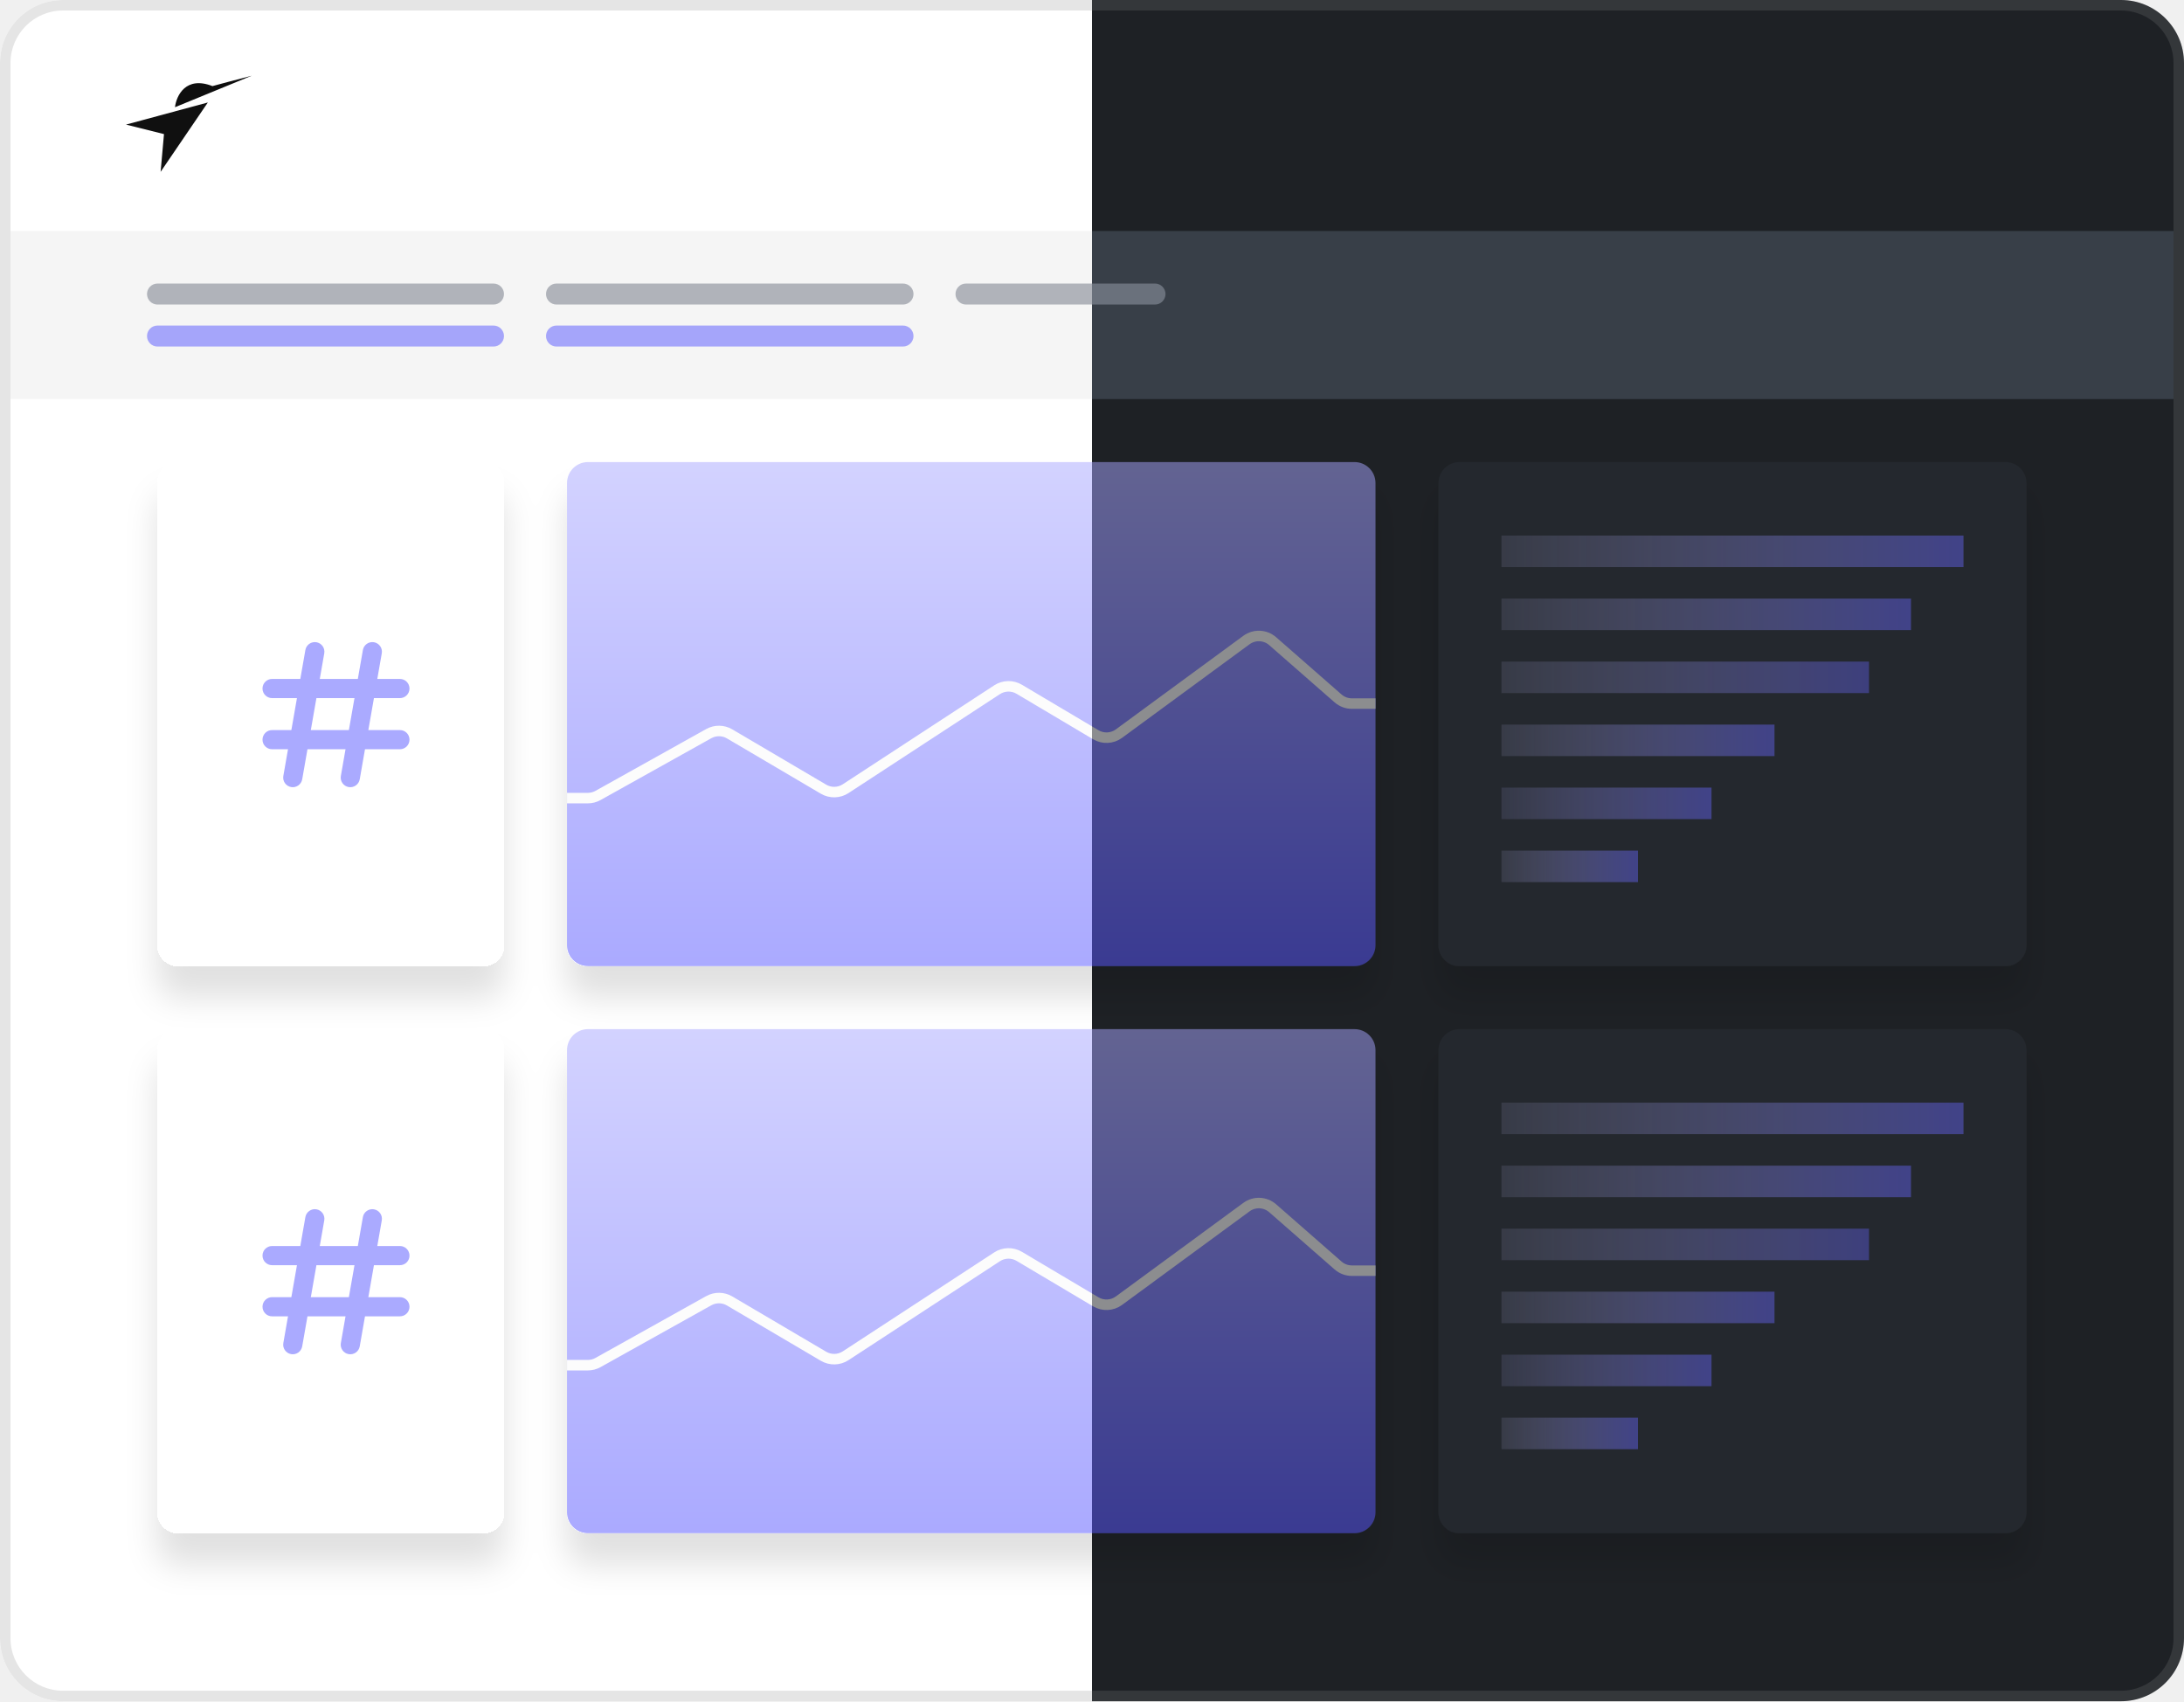
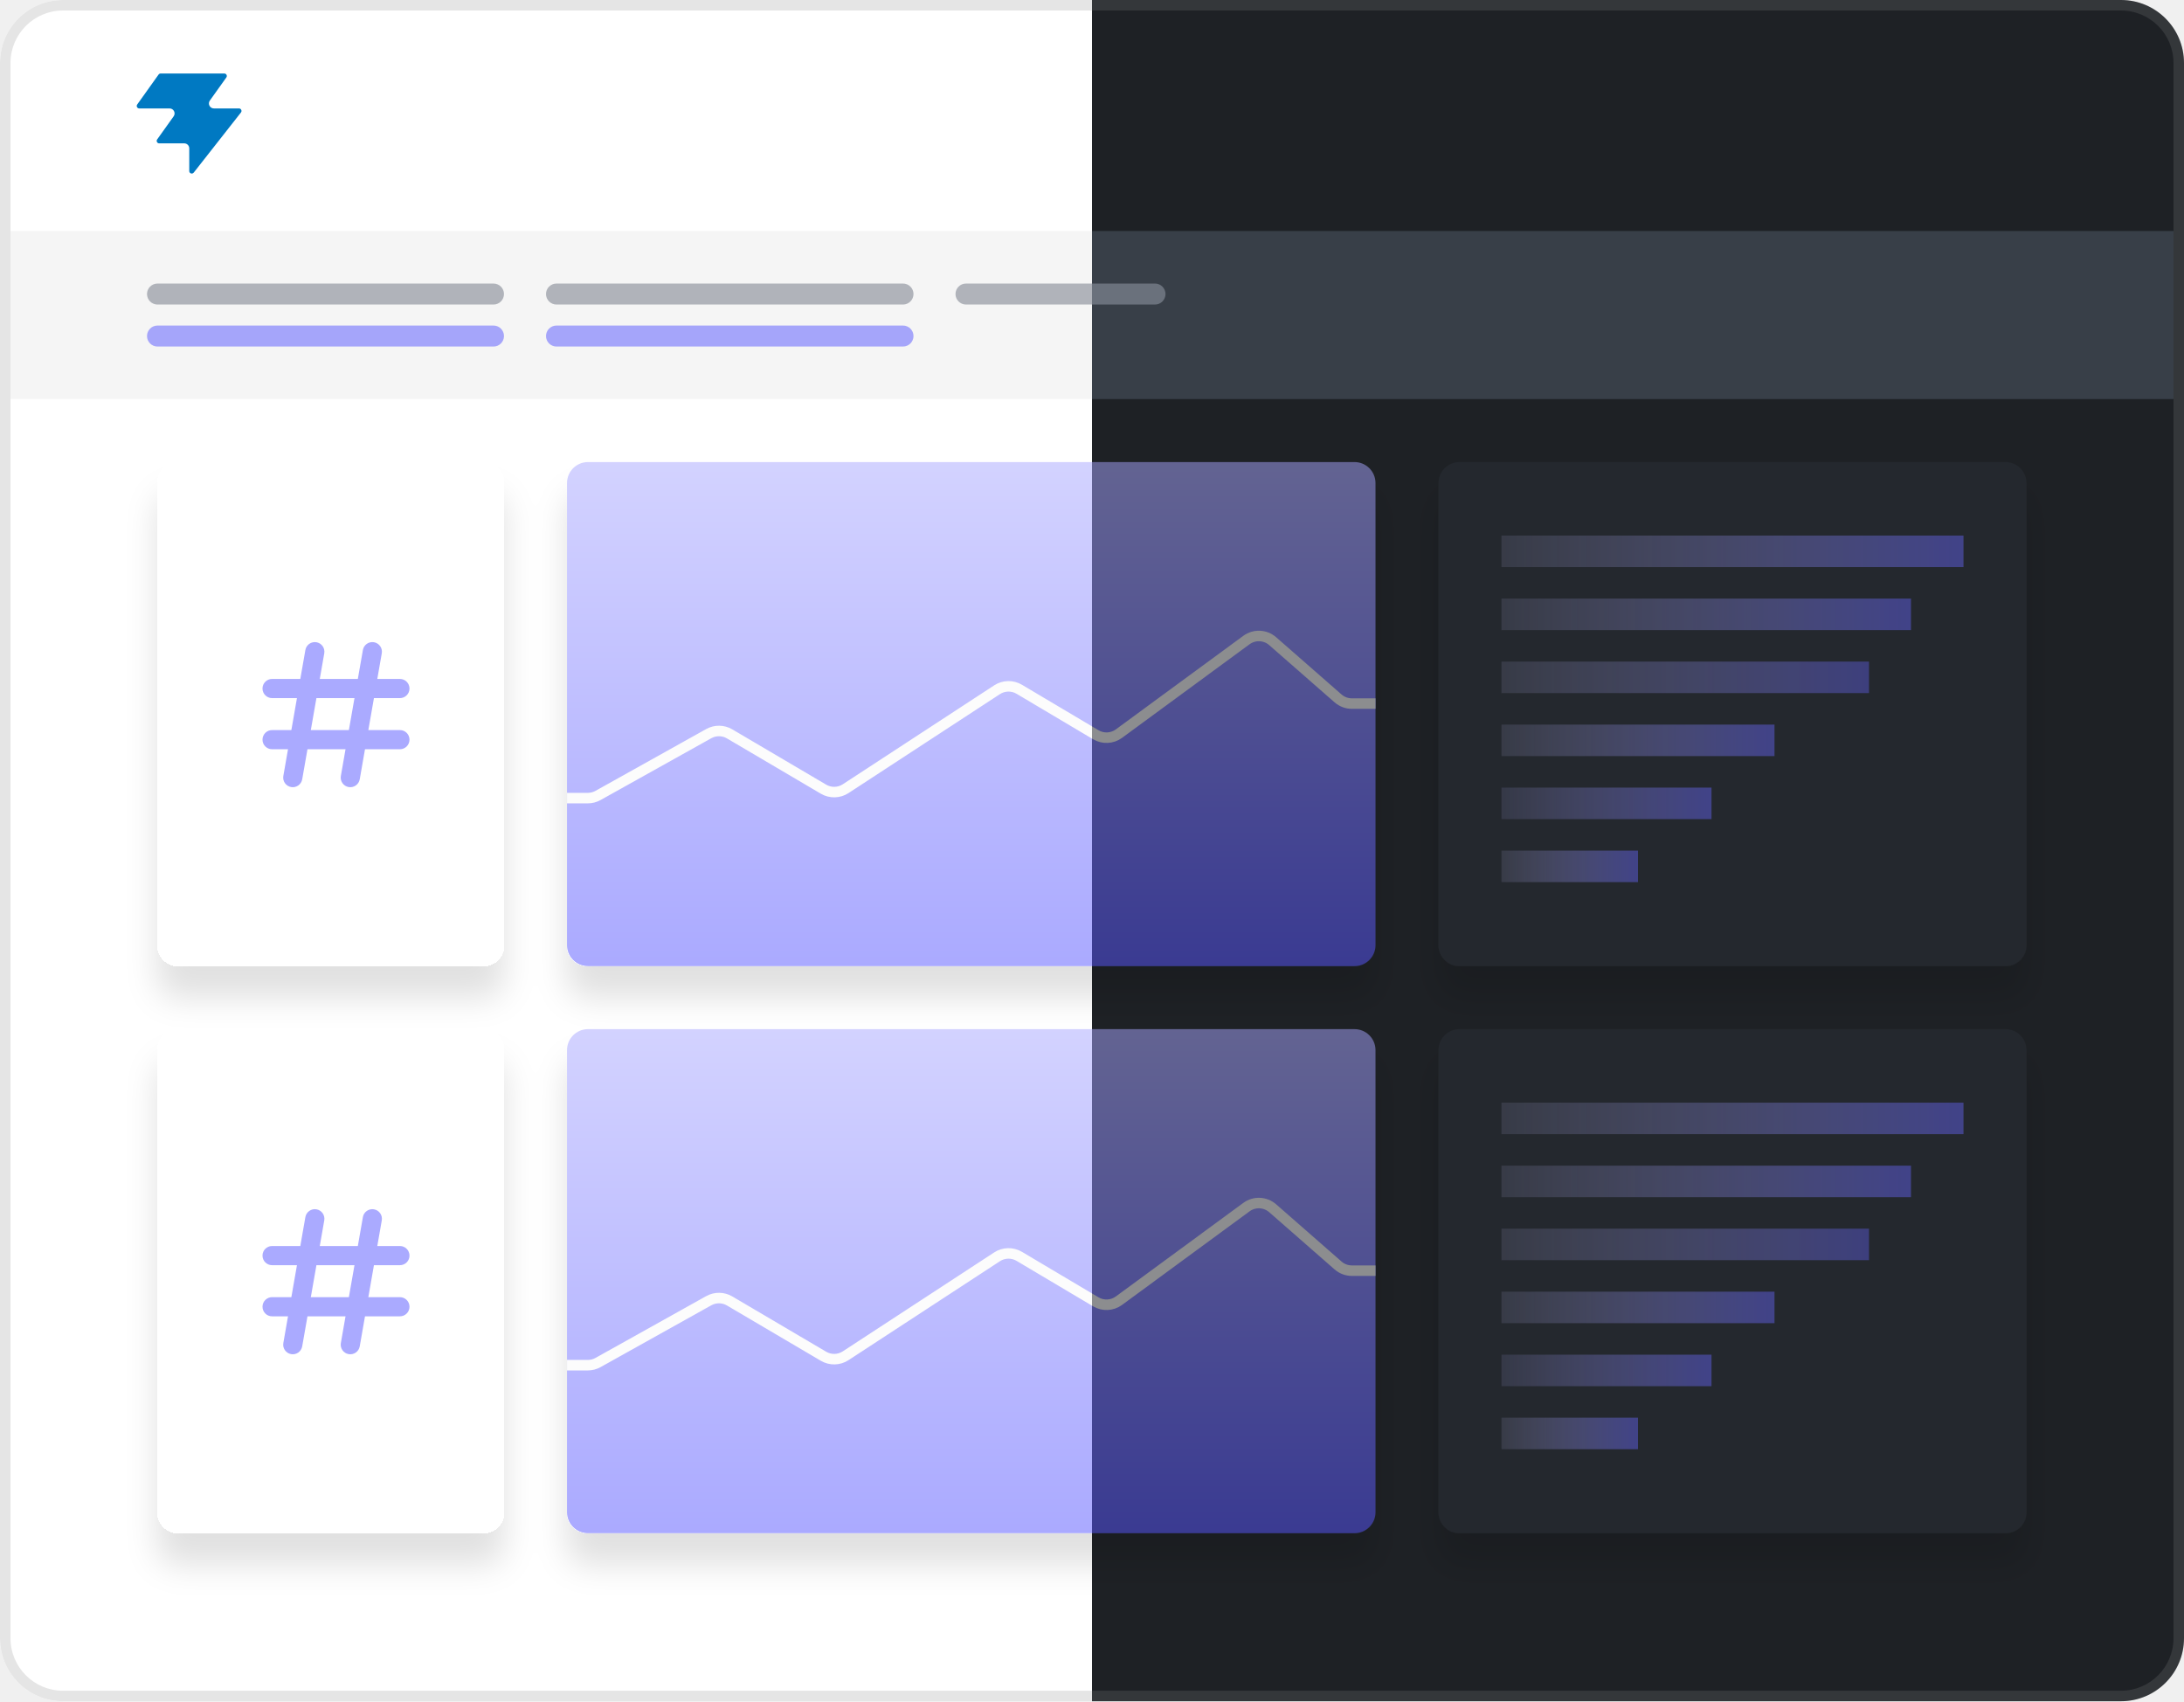
<svg xmlns="http://www.w3.org/2000/svg" width="208" height="162" viewBox="0 0 208 162" fill="none">
  <mask id="path-2-inside-1_5781_37445" fill="white">
    <path d="M0 6C0 2.686 2.686 0 6 0H104V162H6C2.686 162 0 159.314 0 156V6Z" />
  </mask>
  <path d="M0 6C0 2.686 2.686 0 6 0H104V162H6C2.686 162 0 159.314 0 156V6Z" fill="white" />
  <path d="M-1 6C-1 2.134 2.134 -1 6 -1H104V1H6C3.239 1 1 3.239 1 6H-1ZM104 163H6C2.134 163 -1 159.866 -1 156H1C1 158.761 3.239 161 6 161H104V163ZM6 163C2.134 163 -1 159.866 -1 156V6C-1 2.134 2.134 -1 6 -1V1C3.239 1 1 3.239 1 6V156C1 158.761 3.239 161 6 161V163ZM104 0V162V0Z" fill="#E5E5E5" mask="url(#path-2-inside-1_5781_37445)" />
  <mask id="mask0_5781_37445" style="mask-type:alpha" maskUnits="userSpaceOnUse" x="0" y="0" width="104" height="162">
    <path d="M0 6C0 2.686 2.686 0 6 0H104V162H6C2.686 162 0 159.314 0 156V6Z" fill="#D9D9D9" />
  </mask>
  <g mask="url(#mask0_5781_37445)">
-     <g transform="translate(12 7.2) scale(0.0238)">
-       <path d="M196 126.484L503 0.484C456.167 12.651 359.2 37.984 346 41.984C238.8 -0.016 201.333 80.817 196 126.484Z" fill="#0E0E0E" />
-       <path d="M327.5 107.484L138.5 384.984L152 233.984L0 195.984L327.5 107.484Z" fill="#101010" />
+     <g transform="translate(13 7) scale(0.21)">
+       <path d="M25.946 44.938c-.664.845-2.021.375-2.021-.698V33.937a2.26 2.26 0 0 0-2.262-2.262H10.287c-.92 0-1.456-1.04-.92-1.788l7.48-10.471c1.07-1.497 0-3.578-1.842-3.578H1.237c-.92 0-1.456-1.04-.92-1.788L10.013.474c.214-.297.556-.474.92-.474h28.894c.92 0 1.456 1.04.92 1.788l-7.48 10.471c-1.07 1.498 0 3.579 1.842 3.579h11.377c.943 0 1.473 1.088.89 1.83L25.947 44.94z" fill="#0079C2" />
    </g>
      fill="#5655FF"
    /&gt;
    <rect width="206" height="16" transform="translate(1 22)" fill="#F5F5F5" />
    <path opacity="0.5" d="M14 28C14 27.448 14.448 27 15 27H47C47.552 27 48 27.448 48 28C48 28.552 47.552 29 47 29H15C14.448 29 14 28.552 14 28Z" fill="#6B7280" />
    <path opacity="0.5" d="M52 28C52 27.448 52.448 27 53 27H86C86.552 27 87 27.448 87 28C87 28.552 86.552 29 86 29H53C52.448 29 52 28.552 52 28Z" fill="#6B7280" />
    <path opacity="0.5" d="M91 28C91 27.448 91.448 27 92 27H110C110.552 27 111 27.448 111 28C111 28.552 110.552 29 110 29H92C91.448 29 91 28.552 91 28Z" fill="#6B7280" />
    <path opacity="0.5" d="M14 32C14 31.448 14.448 31 15 31H47C47.552 31 48 31.448 48 32C48 32.552 47.552 33 47 33H15C14.448 33 14 32.552 14 32Z" fill="#5655FF" />
    <path opacity="0.5" d="M52 32C52 31.448 52.448 31 53 31H86C86.552 31 87 31.448 87 32C87 32.552 86.552 33 86 33H53C52.448 33 52 32.552 52 32Z" fill="#5655FF" />
    <g filter="url(#filter0_d_5781_37445)">
      <path d="M15 46C15 44.895 15.895 44 17 44H46C47.105 44 48 44.895 48 46V90C48 91.105 47.105 92 46 92H17C15.895 92 15 91.105 15 90V46Z" fill="white" />
      <g opacity="0.5">
        <path d="M25 65.565C25 65.061 25.409 64.652 25.913 64.652H38.087C38.591 64.652 39 65.061 39 65.565C39 66.069 38.591 66.478 38.087 66.478H25.913C25.409 66.478 25 66.069 25 65.565Z" fill="#5655FF" />
        <path d="M25 70.435C25 69.93 25.409 69.522 25.913 69.522H38.087C38.591 69.522 39 69.93 39 70.435C39 70.939 38.591 71.348 38.087 71.348H25.913C25.409 71.348 25 70.939 25 70.435Z" fill="#5655FF" />
        <path d="M35.618 61.157C36.115 61.245 36.447 61.718 36.36 62.214L34.261 74.206C34.174 74.703 33.701 75.035 33.204 74.948C32.708 74.861 32.375 74.388 32.462 73.891L34.561 61.899C34.648 61.403 35.121 61.071 35.618 61.157Z" fill="#5655FF" />
        <path d="M30.14 61.157C30.636 61.245 30.969 61.718 30.882 62.214L28.782 74.206C28.696 74.703 28.222 75.035 27.726 74.948C27.229 74.861 26.897 74.388 26.984 73.891L29.083 61.899C29.17 61.403 29.643 61.071 30.14 61.157Z" fill="#5655FF" />
      </g>
      <g opacity="0.5">
        <path d="M54 46C54 44.895 54.895 44 56 44H129C130.105 44 131 44.895 131 46V90C131 91.105 130.105 92 129 92H56C54.895 92 54 91.105 54 90V46Z" fill="url(#paint0_linear_5781_37445)" />
        <path d="M54 76H55.98C56.321 76 56.656 75.913 56.954 75.747L67.499 69.861C68.119 69.514 68.876 69.523 69.488 69.884L78.43 75.15C79.085 75.536 79.903 75.517 80.539 75.101L94.957 65.682C95.595 65.264 96.416 65.247 97.072 65.636L104.362 69.966C105.052 70.375 105.92 70.333 106.567 69.859L118.707 60.949C119.462 60.395 120.502 60.439 121.207 61.056L127.434 66.505C127.799 66.824 128.267 67 128.751 67H131" stroke="#FAFAFA" />
      </g>
    </g>
    <g filter="url(#filter1_d_5781_37445)">
      <path d="M15 100C15 98.895 15.895 98 17 98H46C47.105 98 48 98.895 48 100V144C48 145.105 47.105 146 46 146H17C15.895 146 15 145.105 15 144V100Z" fill="white" />
      <g opacity="0.5">
        <path d="M25 119.565C25 119.061 25.409 118.652 25.913 118.652H38.087C38.591 118.652 39 119.061 39 119.565C39 120.069 38.591 120.478 38.087 120.478H25.913C25.409 120.478 25 120.069 25 119.565Z" fill="#5655FF" />
        <path d="M25 124.435C25 123.931 25.409 123.522 25.913 123.522H38.087C38.591 123.522 39 123.931 39 124.435C39 124.939 38.591 125.348 38.087 125.348H25.913C25.409 125.348 25 124.939 25 124.435Z" fill="#5655FF" />
        <path d="M35.618 115.158C36.115 115.244 36.447 115.718 36.36 116.214L34.261 128.206C34.174 128.703 33.701 129.035 33.204 128.948C32.708 128.861 32.375 128.388 32.462 127.891L34.561 115.899C34.648 115.403 35.121 115.071 35.618 115.158Z" fill="#5655FF" />
        <path d="M30.14 115.158C30.636 115.244 30.969 115.718 30.882 116.214L28.782 128.206C28.696 128.703 28.222 129.035 27.726 128.948C27.229 128.861 26.897 128.388 26.984 127.891L29.083 115.899C29.17 115.403 29.643 115.071 30.14 115.158Z" fill="#5655FF" />
      </g>
      <g opacity="0.5">
        <path d="M54 100C54 98.895 54.895 98 56 98H129C130.105 98 131 98.895 131 100V144C131 145.105 130.105 146 129 146H56C54.895 146 54 145.105 54 144V100Z" fill="url(#paint1_linear_5781_37445)" />
        <path d="M54 130H55.98C56.321 130 56.656 129.913 56.954 129.747L67.499 123.861C68.119 123.514 68.876 123.523 69.488 123.884L78.43 129.15C79.085 129.536 79.903 129.517 80.539 129.101L94.957 119.682C95.595 119.264 96.416 119.247 97.072 119.636L104.362 123.966C105.052 124.375 105.92 124.333 106.567 123.858L118.707 114.949C119.462 114.395 120.502 114.439 121.207 115.056L127.434 120.505C127.799 120.824 128.267 121 128.751 121H131" stroke="#FAFAFA" />
      </g>
    </g>
  </g>
  <mask id="path-29-inside-2_5781_37445" fill="white">
    <path d="M104 0H202C205.314 0 208 2.686 208 6V156C208 159.314 205.314 162 202 162H104V0Z" />
  </mask>
  <path d="M104 0H202C205.314 0 208 2.686 208 6V156C208 159.314 205.314 162 202 162H104V0Z" fill="#1E2125" />
  <path d="M104 -1H202C205.866 -1 209 2.134 209 6H207C207 3.239 204.761 1 202 1H104V-1ZM209 156C209 159.866 205.866 163 202 163H104V161H202C204.761 161 207 158.761 207 156H209ZM104 162V0V162ZM202 -1C205.866 -1 209 2.134 209 6V156C209 159.866 205.866 163 202 163V161C204.761 161 207 158.761 207 156V6C207 3.239 204.761 1 202 1V-1Z" fill="white" fill-opacity="0.1" mask="url(#path-29-inside-2_5781_37445)" />
  <mask id="mask1_5781_37445" style="mask-type:alpha" maskUnits="userSpaceOnUse" x="104" y="0" width="104" height="162">
    <path d="M208 6C208 2.686 205.314 0 202 0H104V162H202C205.314 162 208 159.314 208 156V6Z" fill="#D9D9D9" />
  </mask>
  <g mask="url(#mask1_5781_37445)">
    <rect width="206" height="16" transform="translate(1 22)" fill="#383F48" />
    <path opacity="0.5" d="M91 28C91 27.448 91.448 27 92 27H110C110.552 27 111 27.448 111 28C111 28.552 110.552 29 110 29H92C91.448 29 91 28.552 91 28Z" fill="#9CA3AF" />
    <g filter="url(#filter2_d_5781_37445)">
      <g opacity="0.5">
        <path d="M54 46C54 44.895 54.895 44 56 44H129C130.105 44 131 44.895 131 46V90C131 91.105 130.105 92 129 92H56C54.895 92 54 91.105 54 90V46Z" fill="url(#paint2_linear_5781_37445)" />
        <path d="M54 76H55.98C56.321 76 56.656 75.913 56.954 75.747L67.499 69.861C68.119 69.514 68.876 69.523 69.488 69.884L78.43 75.15C79.085 75.536 79.903 75.517 80.539 75.101L94.957 65.682C95.595 65.264 96.416 65.247 97.072 65.636L104.362 69.966C105.052 70.375 105.92 70.333 106.567 69.859L118.707 60.949C119.462 60.395 120.502 60.439 121.207 61.056L127.434 66.505C127.799 66.824 128.267 67 128.751 67H131" stroke="#FAFAFA" />
      </g>
      <path d="M137 46C137 44.895 137.895 44 139 44H191C192.105 44 193 44.895 193 46V90C193 91.105 192.105 92 191 92H139C137.895 92 137 91.105 137 90V46Z" fill="#24282E" />
      <rect x="143" y="51" width="44" height="3" fill="url(#paint3_linear_5781_37445)" fill-opacity="0.6" />
      <rect x="143" y="57" width="39" height="3" fill="url(#paint4_linear_5781_37445)" fill-opacity="0.6" />
      <rect x="143" y="63" width="35" height="3" fill="url(#paint5_linear_5781_37445)" fill-opacity="0.6" />
      <rect x="143" y="69" width="26" height="3" fill="url(#paint6_linear_5781_37445)" fill-opacity="0.6" />
      <rect x="143" y="75" width="20" height="3" fill="url(#paint7_linear_5781_37445)" fill-opacity="0.6" />
      <rect x="143" y="81" width="13" height="3" fill="url(#paint8_linear_5781_37445)" fill-opacity="0.6" />
    </g>
    <g filter="url(#filter3_d_5781_37445)">
      <g opacity="0.5">
        <path d="M54 100C54 98.895 54.895 98 56 98H129C130.105 98 131 98.895 131 100V144C131 145.105 130.105 146 129 146H56C54.895 146 54 145.105 54 144V100Z" fill="url(#paint9_linear_5781_37445)" />
        <path d="M54 130H55.98C56.321 130 56.656 129.913 56.954 129.747L67.499 123.861C68.119 123.514 68.876 123.523 69.488 123.884L78.43 129.15C79.085 129.536 79.903 129.517 80.539 129.101L94.957 119.682C95.595 119.264 96.416 119.247 97.072 119.636L104.362 123.966C105.052 124.375 105.92 124.333 106.567 123.858L118.707 114.949C119.462 114.395 120.502 114.439 121.207 115.056L127.434 120.505C127.799 120.824 128.267 121 128.751 121H131" stroke="#FAFAFA" />
      </g>
      <path d="M137 100C137 98.895 137.895 98 139 98H191C192.105 98 193 98.895 193 100V144C193 145.105 192.105 146 191 146H139C137.895 146 137 145.105 137 144V100Z" fill="#24282E" />
      <rect x="143" y="105" width="44" height="3" fill="url(#paint10_linear_5781_37445)" fill-opacity="0.6" />
      <rect x="143" y="111" width="39" height="3" fill="url(#paint11_linear_5781_37445)" fill-opacity="0.6" />
      <rect x="143" y="117" width="35" height="3" fill="url(#paint12_linear_5781_37445)" fill-opacity="0.6" />
      <rect x="143" y="123" width="26" height="3" fill="url(#paint13_linear_5781_37445)" fill-opacity="0.6" />
      <rect x="143" y="129" width="20" height="3" fill="url(#paint14_linear_5781_37445)" fill-opacity="0.6" />
      <rect x="143" y="135" width="13" height="3" fill="url(#paint15_linear_5781_37445)" fill-opacity="0.6" />
    </g>
  </g>
  <defs>
    <filter id="filter0_d_5781_37445" x="12" y="44" width="184" height="54" filterUnits="userSpaceOnUse" color-interpolation-filters="sRGB">
      <feFlood flood-opacity="0" result="BackgroundImageFix" />
      <feColorMatrix in="SourceAlpha" type="matrix" values="0 0 0 0 0 0 0 0 0 0 0 0 0 0 0 0 0 0 127 0" result="hardAlpha" />
      <feOffset dy="3" />
      <feGaussianBlur stdDeviation="1.5" />
      <feComposite in2="hardAlpha" operator="out" />
      <feColorMatrix type="matrix" values="0 0 0 0 0 0 0 0 0 0 0 0 0 0 0 0 0 0 0.12 0" />
      <feBlend mode="normal" in2="BackgroundImageFix" result="effect1_dropShadow_5781_37445" />
      <feBlend mode="normal" in="SourceGraphic" in2="effect1_dropShadow_5781_37445" result="shape" />
    </filter>
    <filter id="filter1_d_5781_37445" x="12" y="98" width="184" height="54" filterUnits="userSpaceOnUse" color-interpolation-filters="sRGB">
      <feFlood flood-opacity="0" result="BackgroundImageFix" />
      <feColorMatrix in="SourceAlpha" type="matrix" values="0 0 0 0 0 0 0 0 0 0 0 0 0 0 0 0 0 0 127 0" result="hardAlpha" />
      <feOffset dy="3" />
      <feGaussianBlur stdDeviation="1.5" />
      <feComposite in2="hardAlpha" operator="out" />
      <feColorMatrix type="matrix" values="0 0 0 0 0 0 0 0 0 0 0 0 0 0 0 0 0 0 0.12 0" />
      <feBlend mode="normal" in2="BackgroundImageFix" result="effect1_dropShadow_5781_37445" />
      <feBlend mode="normal" in="SourceGraphic" in2="effect1_dropShadow_5781_37445" result="shape" />
    </filter>
    <filter id="filter2_d_5781_37445" x="12" y="44" width="184" height="54" filterUnits="userSpaceOnUse" color-interpolation-filters="sRGB">
      <feFlood flood-opacity="0" result="BackgroundImageFix" />
      <feColorMatrix in="SourceAlpha" type="matrix" values="0 0 0 0 0 0 0 0 0 0 0 0 0 0 0 0 0 0 127 0" result="hardAlpha" />
      <feOffset dy="3" />
      <feGaussianBlur stdDeviation="1.5" />
      <feComposite in2="hardAlpha" operator="out" />
      <feColorMatrix type="matrix" values="0 0 0 0 0 0 0 0 0 0 0 0 0 0 0 0 0 0 0.12 0" />
      <feBlend mode="normal" in2="BackgroundImageFix" result="effect1_dropShadow_5781_37445" />
      <feBlend mode="normal" in="SourceGraphic" in2="effect1_dropShadow_5781_37445" result="shape" />
    </filter>
    <filter id="filter3_d_5781_37445" x="12" y="98" width="184" height="54" filterUnits="userSpaceOnUse" color-interpolation-filters="sRGB">
      <feFlood flood-opacity="0" result="BackgroundImageFix" />
      <feColorMatrix in="SourceAlpha" type="matrix" values="0 0 0 0 0 0 0 0 0 0 0 0 0 0 0 0 0 0 127 0" result="hardAlpha" />
      <feOffset dy="3" />
      <feGaussianBlur stdDeviation="1.5" />
      <feComposite in2="hardAlpha" operator="out" />
      <feColorMatrix type="matrix" values="0 0 0 0 0 0 0 0 0 0 0 0 0 0 0 0 0 0 0.12 0" />
      <feBlend mode="normal" in2="BackgroundImageFix" result="effect1_dropShadow_5781_37445" />
      <feBlend mode="normal" in="SourceGraphic" in2="effect1_dropShadow_5781_37445" result="shape" />
    </filter>
    <linearGradient id="paint0_linear_5781_37445" x1="92.5" y1="44" x2="92.5" y2="92" gradientUnits="userSpaceOnUse">
      <stop stop-color="#A7A6FF" />
      <stop offset="1" stop-color="#5655FF" />
    </linearGradient>
    <linearGradient id="paint1_linear_5781_37445" x1="92.5" y1="98" x2="92.5" y2="146" gradientUnits="userSpaceOnUse">
      <stop stop-color="#A7A6FF" />
      <stop offset="1" stop-color="#5655FF" />
    </linearGradient>
    <linearGradient id="paint2_linear_5781_37445" x1="92.5" y1="44" x2="92.5" y2="92" gradientUnits="userSpaceOnUse">
      <stop stop-color="#A7A6FF" />
      <stop offset="1" stop-color="#5655FF" />
    </linearGradient>
    <linearGradient id="paint3_linear_5781_37445" x1="143" y1="52.5" x2="187" y2="52.5" gradientUnits="userSpaceOnUse">
      <stop stop-color="#C6C5FF" stop-opacity="0.2" />
      <stop offset="1" stop-color="#605FEA" stop-opacity="0.8" />
    </linearGradient>
    <linearGradient id="paint4_linear_5781_37445" x1="143" y1="58.5" x2="182" y2="58.5" gradientUnits="userSpaceOnUse">
      <stop stop-color="#C6C5FF" stop-opacity="0.2" />
      <stop offset="1" stop-color="#605FEA" stop-opacity="0.8" />
    </linearGradient>
    <linearGradient id="paint5_linear_5781_37445" x1="143" y1="64.5" x2="178" y2="64.5" gradientUnits="userSpaceOnUse">
      <stop stop-color="#C6C5FF" stop-opacity="0.2" />
      <stop offset="1" stop-color="#605FEA" stop-opacity="0.7" />
    </linearGradient>
    <linearGradient id="paint6_linear_5781_37445" x1="143" y1="70.5" x2="169" y2="70.5" gradientUnits="userSpaceOnUse">
      <stop stop-color="#C6C5FF" stop-opacity="0.2" />
      <stop offset="1" stop-color="#605FEA" stop-opacity="0.8" />
    </linearGradient>
    <linearGradient id="paint7_linear_5781_37445" x1="143" y1="76.5" x2="163" y2="76.5" gradientUnits="userSpaceOnUse">
      <stop stop-color="#B3B2FF" stop-opacity="0.2" />
      <stop offset="1" stop-color="#605FEA" stop-opacity="0.8" />
    </linearGradient>
    <linearGradient id="paint8_linear_5781_37445" x1="143" y1="82.5" x2="156" y2="82.5" gradientUnits="userSpaceOnUse">
      <stop stop-color="#C6C5FF" stop-opacity="0.2" />
      <stop offset="1" stop-color="#605FEA" stop-opacity="0.8" />
    </linearGradient>
    <linearGradient id="paint9_linear_5781_37445" x1="92.5" y1="98" x2="92.5" y2="146" gradientUnits="userSpaceOnUse">
      <stop stop-color="#A7A6FF" />
      <stop offset="1" stop-color="#5655FF" />
    </linearGradient>
    <linearGradient id="paint10_linear_5781_37445" x1="143" y1="106.5" x2="187" y2="106.5" gradientUnits="userSpaceOnUse">
      <stop stop-color="#C6C5FF" stop-opacity="0.2" />
      <stop offset="1" stop-color="#605FEA" stop-opacity="0.8" />
    </linearGradient>
    <linearGradient id="paint11_linear_5781_37445" x1="143" y1="112.5" x2="182" y2="112.5" gradientUnits="userSpaceOnUse">
      <stop stop-color="#C6C5FF" stop-opacity="0.2" />
      <stop offset="1" stop-color="#605FEA" stop-opacity="0.8" />
    </linearGradient>
    <linearGradient id="paint12_linear_5781_37445" x1="143" y1="118.5" x2="178" y2="118.5" gradientUnits="userSpaceOnUse">
      <stop stop-color="#C6C5FF" stop-opacity="0.2" />
      <stop offset="1" stop-color="#605FEA" stop-opacity="0.7" />
    </linearGradient>
    <linearGradient id="paint13_linear_5781_37445" x1="143" y1="124.5" x2="169" y2="124.5" gradientUnits="userSpaceOnUse">
      <stop stop-color="#C6C5FF" stop-opacity="0.2" />
      <stop offset="1" stop-color="#605FEA" stop-opacity="0.8" />
    </linearGradient>
    <linearGradient id="paint14_linear_5781_37445" x1="143" y1="130.5" x2="163" y2="130.5" gradientUnits="userSpaceOnUse">
      <stop stop-color="#B3B2FF" stop-opacity="0.2" />
      <stop offset="1" stop-color="#605FEA" stop-opacity="0.8" />
    </linearGradient>
    <linearGradient id="paint15_linear_5781_37445" x1="143" y1="136.5" x2="156" y2="136.5" gradientUnits="userSpaceOnUse">
      <stop stop-color="#C6C5FF" stop-opacity="0.2" />
      <stop offset="1" stop-color="#605FEA" stop-opacity="0.8" />
    </linearGradient>
  </defs>
</svg>
